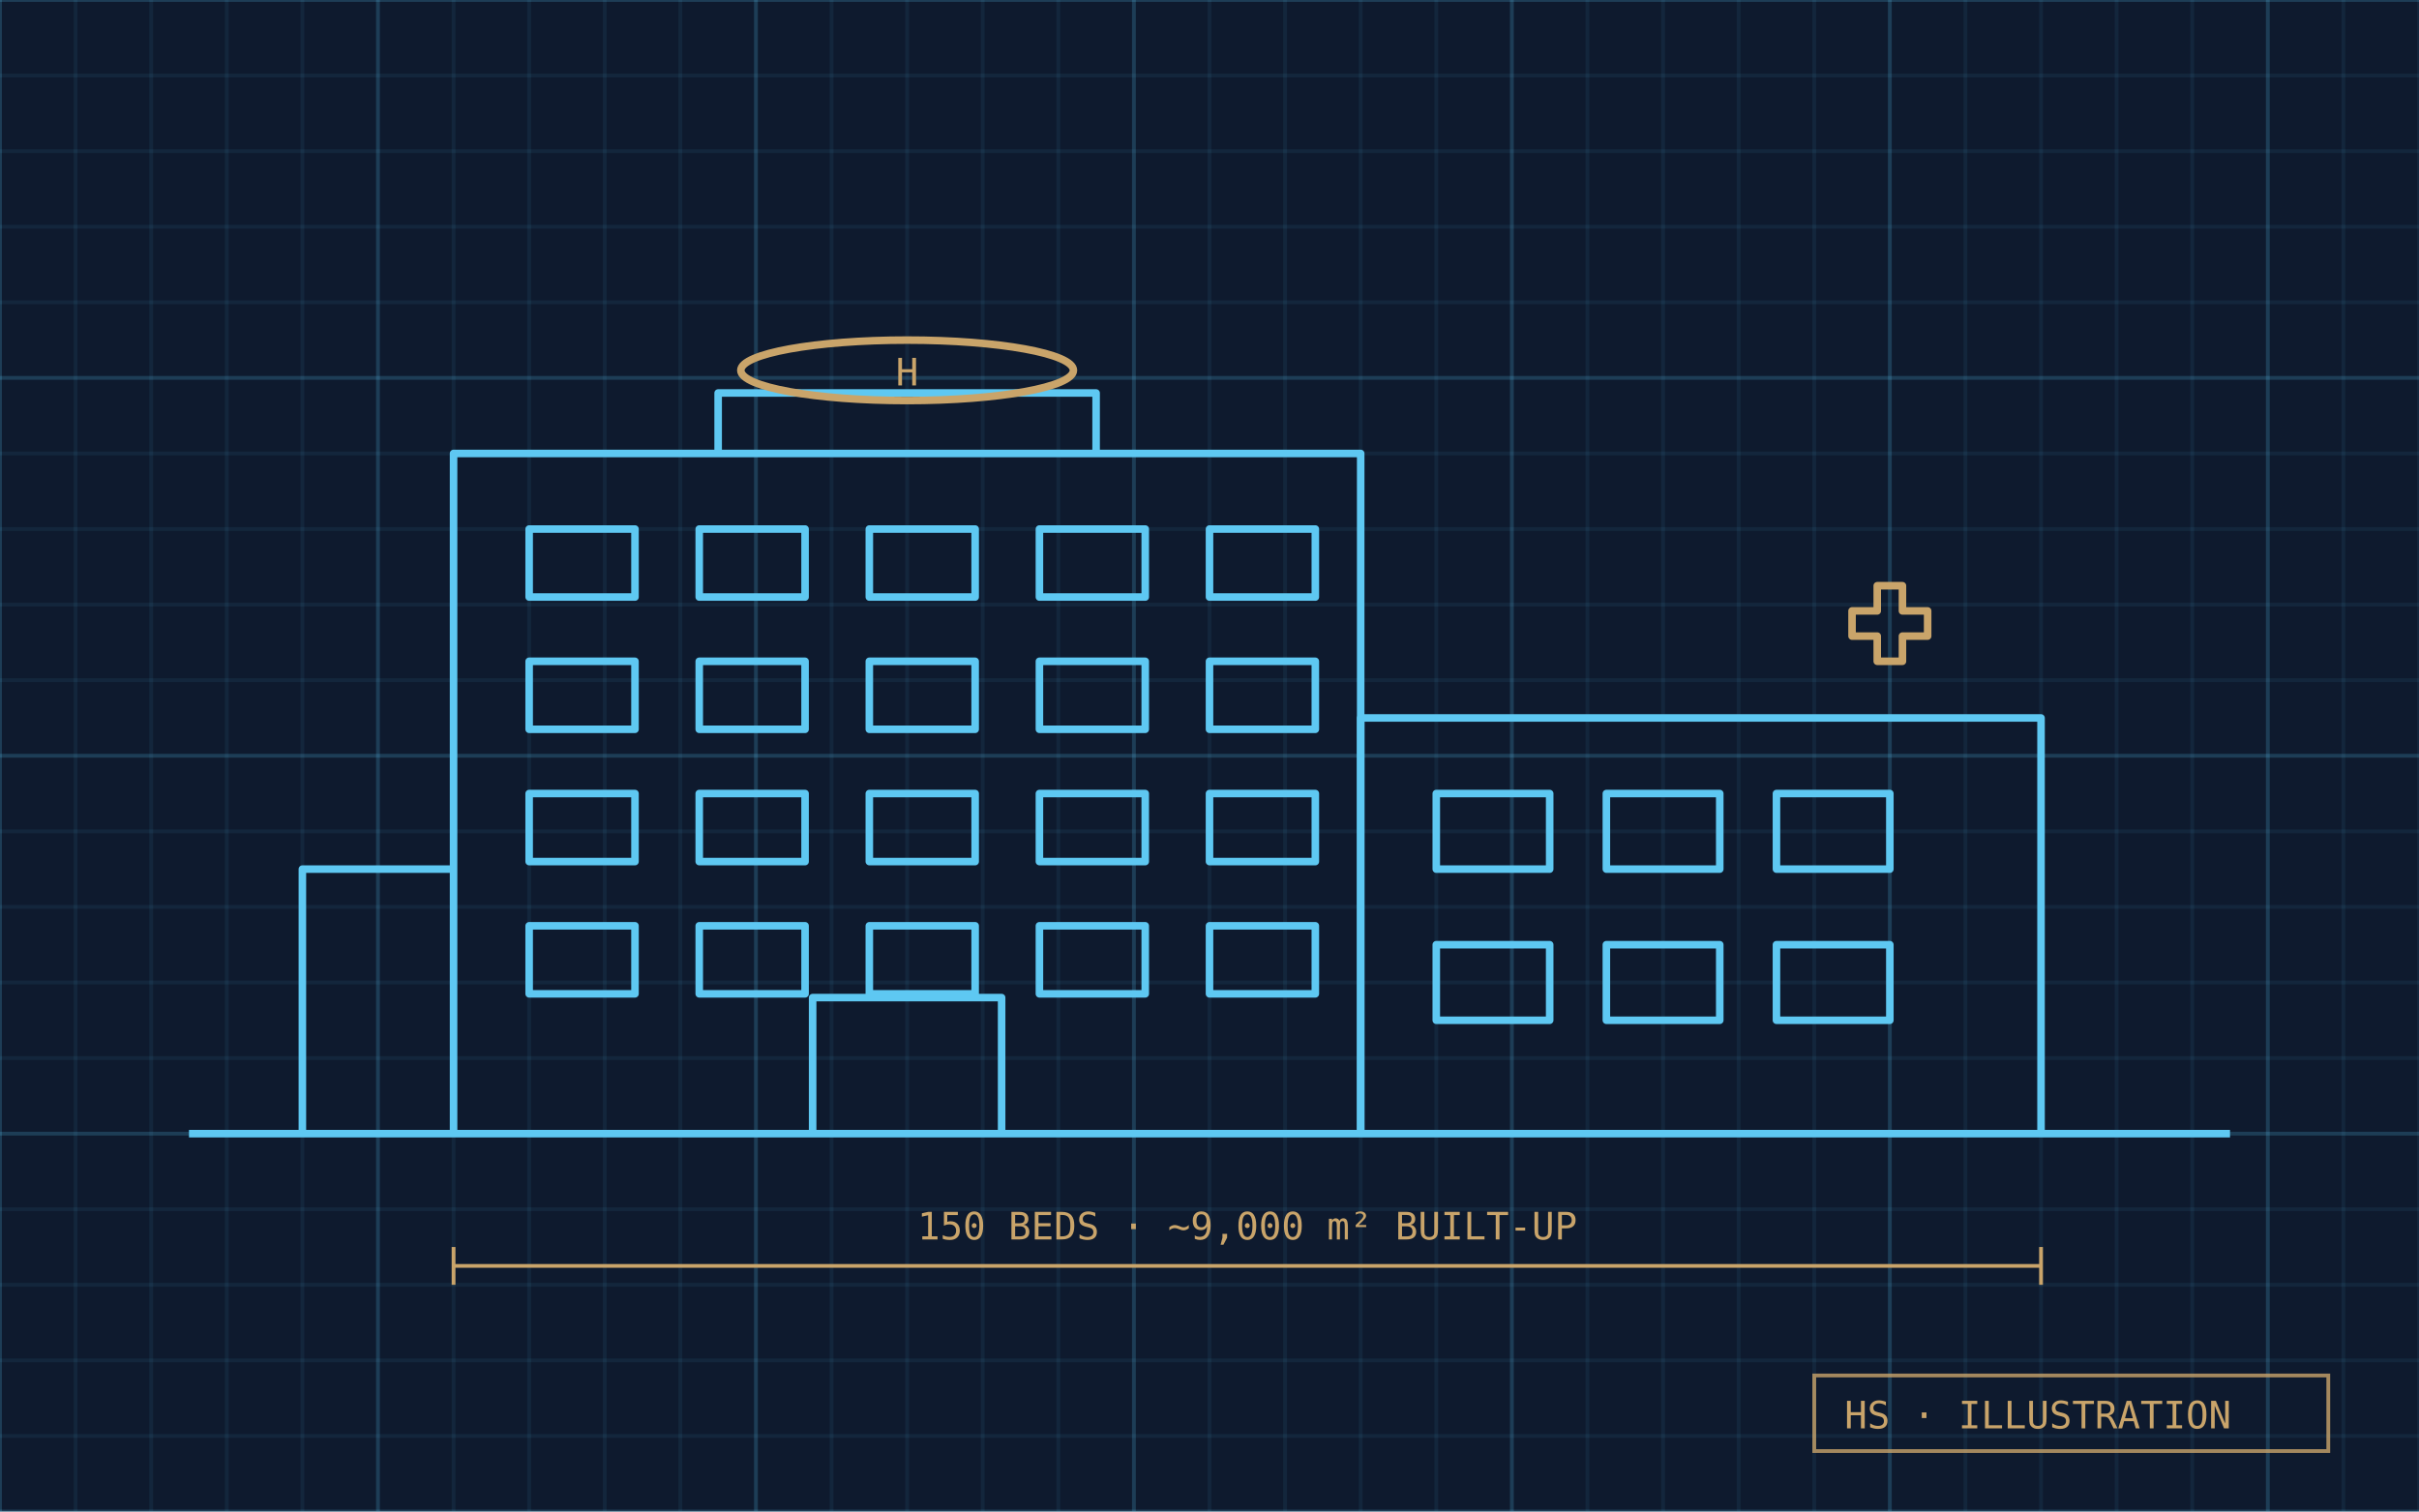
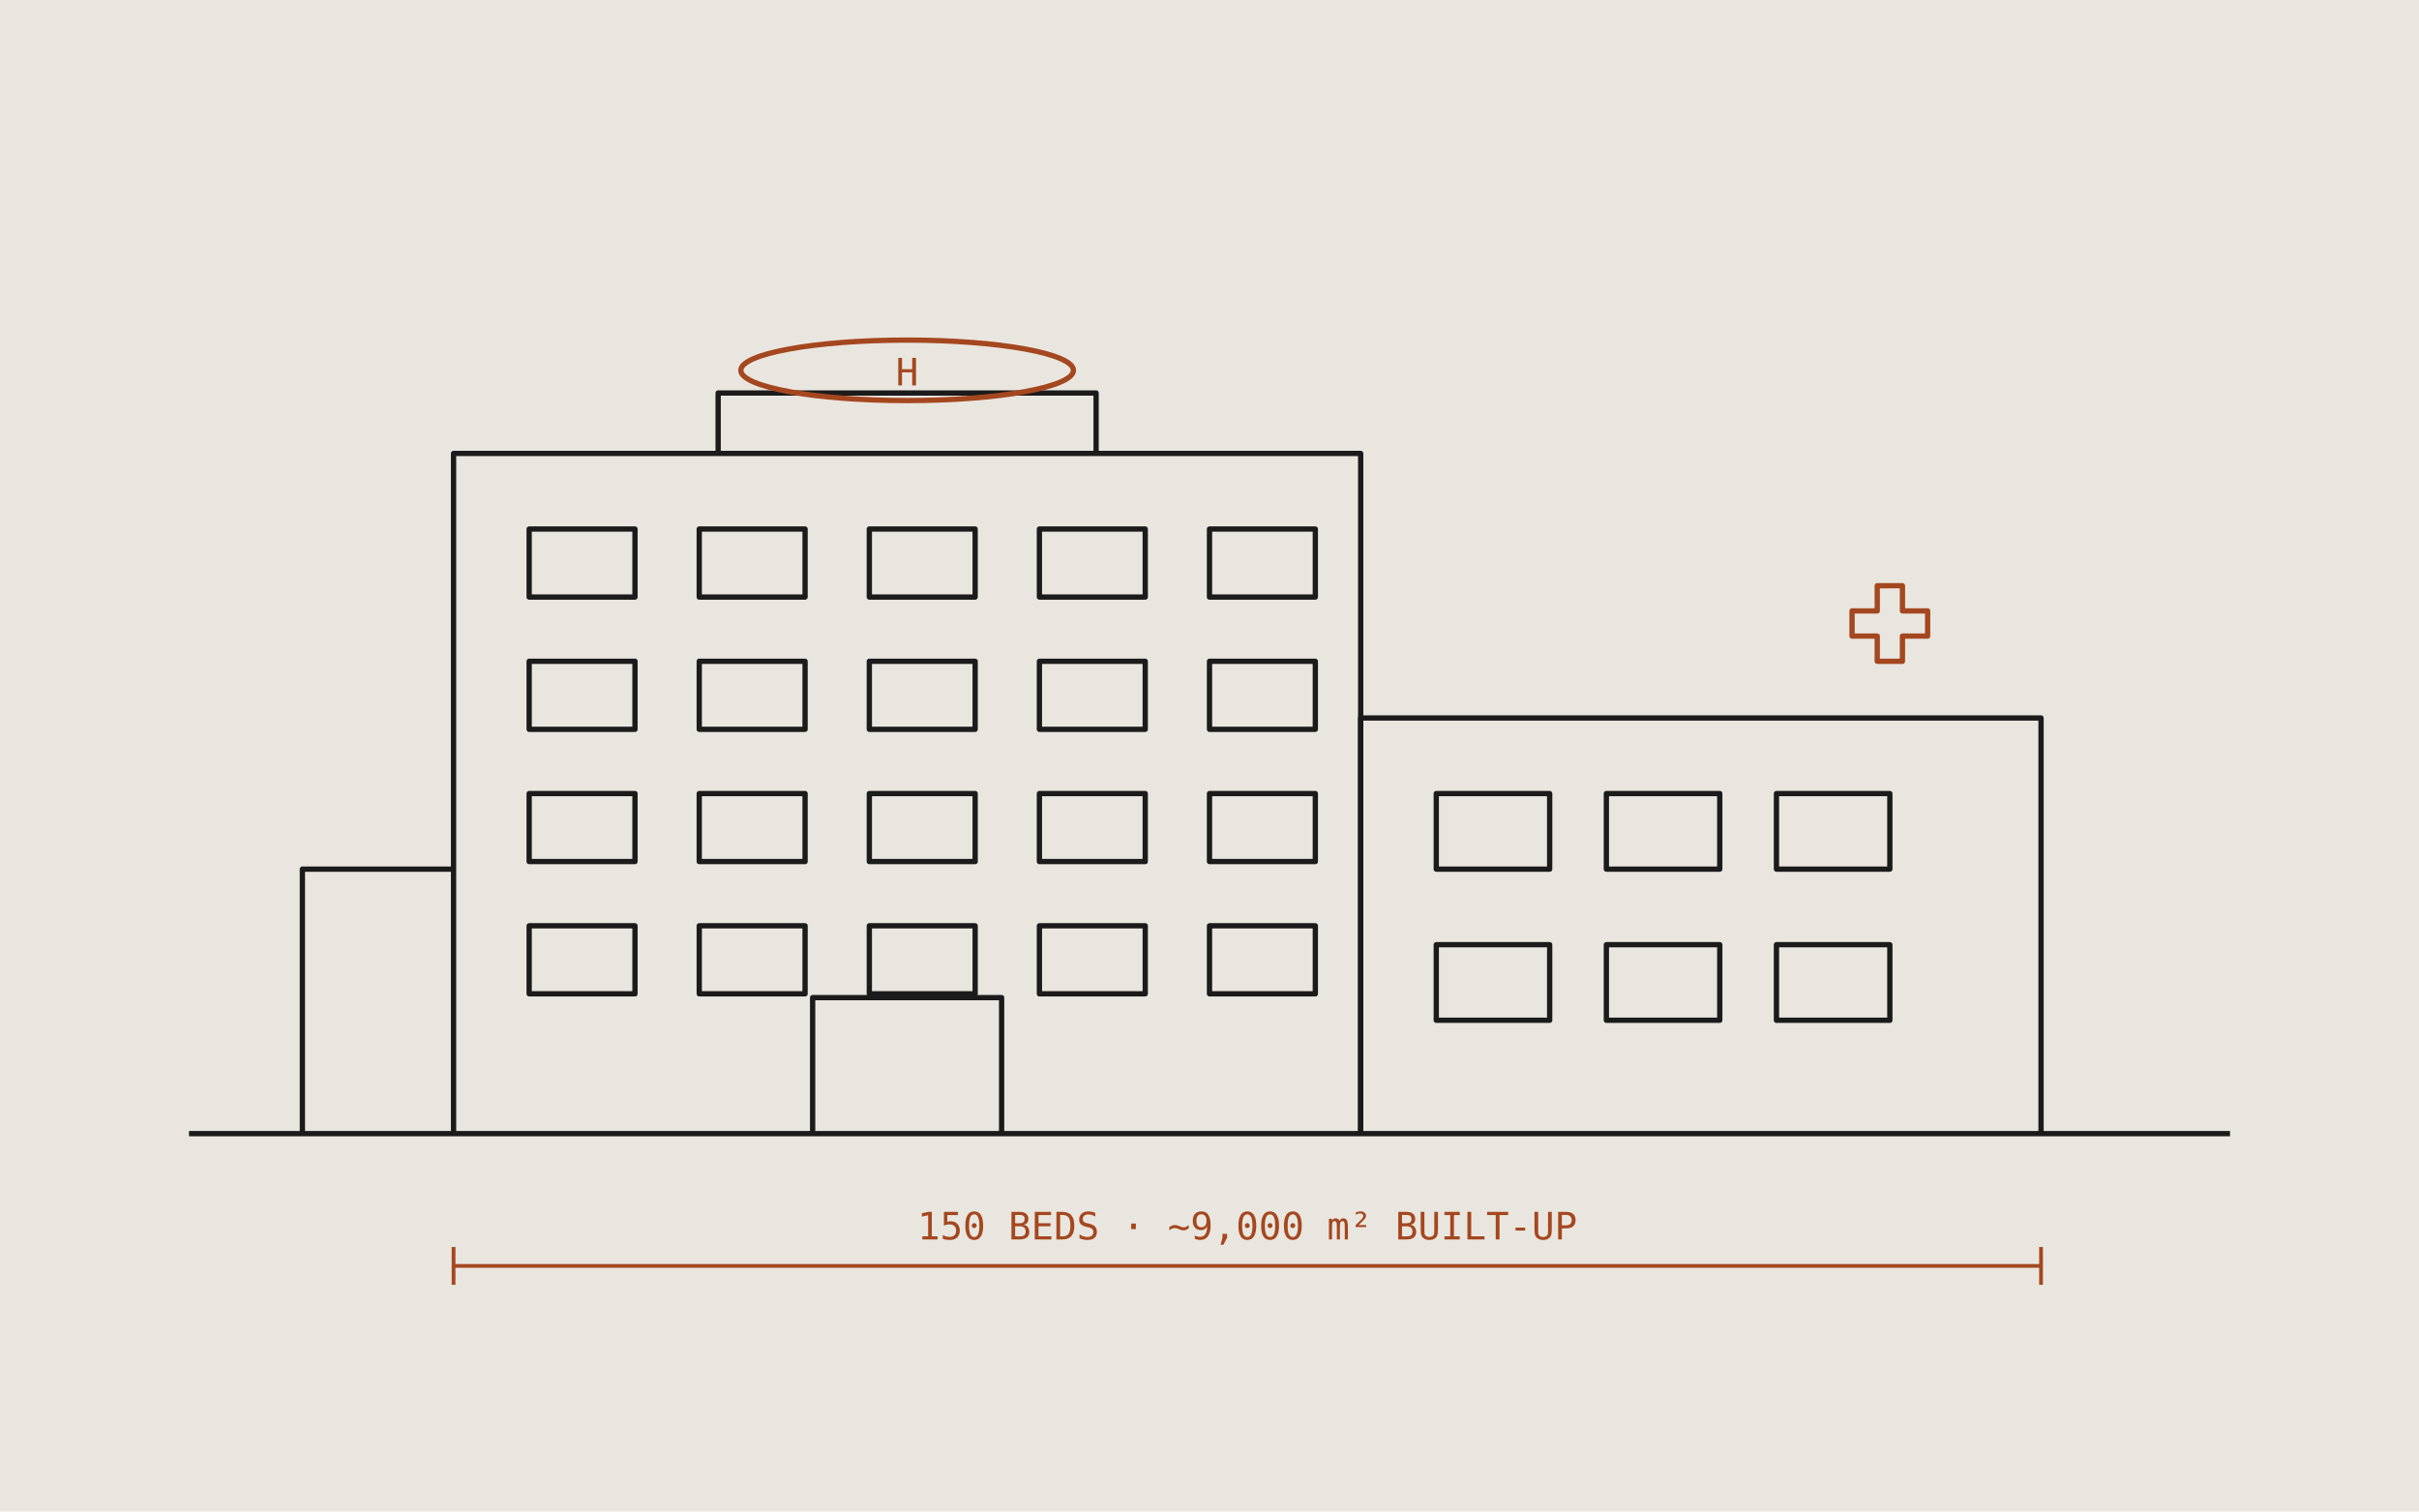
<svg xmlns="http://www.w3.org/2000/svg" viewBox="0 0 640 400" role="img" aria-label="Multi-storey hospital elevation (illustration)">
-   <rect width="640" height="400" fill="#0E1A2E" />
-   <g stroke="#5EC8F2" stroke-opacity=".07">
-     <path d="M0 0V400" />
-     <path d="M20 0V400" />
-     <path d="M40 0V400" />
-     <path d="M60 0V400" />
-     <path d="M80 0V400" />
-     <path d="M100 0V400" />
-     <path d="M120 0V400" />
-     <path d="M140 0V400" />
-     <path d="M160 0V400" />
-     <path d="M180 0V400" />
-     <path d="M200 0V400" />
-     <path d="M220 0V400" />
-     <path d="M240 0V400" />
-     <path d="M260 0V400" />
-     <path d="M280 0V400" />
-     <path d="M300 0V400" />
-     <path d="M320 0V400" />
-     <path d="M340 0V400" />
-     <path d="M360 0V400" />
-     <path d="M380 0V400" />
-     <path d="M400 0V400" />
-     <path d="M420 0V400" />
-     <path d="M440 0V400" />
-     <path d="M460 0V400" />
-     <path d="M480 0V400" />
-     <path d="M500 0V400" />
-     <path d="M520 0V400" />
-     <path d="M540 0V400" />
-     <path d="M560 0V400" />
-     <path d="M580 0V400" />
-     <path d="M600 0V400" />
-     <path d="M620 0V400" />
-     <path d="M640 0V400" />
-     <path d="M0 0H640" />
-     <path d="M0 20H640" />
-     <path d="M0 40H640" />
-     <path d="M0 60H640" />
-     <path d="M0 80H640" />
-     <path d="M0 100H640" />
-     <path d="M0 120H640" />
-     <path d="M0 140H640" />
-     <path d="M0 160H640" />
-     <path d="M0 180H640" />
-     <path d="M0 200H640" />
-     <path d="M0 220H640" />
-     <path d="M0 240H640" />
-     <path d="M0 260H640" />
-     <path d="M0 280H640" />
-     <path d="M0 300H640" />
-     <path d="M0 320H640" />
-     <path d="M0 340H640" />
-     <path d="M0 360H640" />
-     <path d="M0 380H640" />
-     <path d="M0 400H640" />
-   </g>
-   <g stroke="#5EC8F2" stroke-opacity=".14">
-     <path d="M0 0V400" />
-     <path d="M100 0V400" />
-     <path d="M200 0V400" />
-     <path d="M300 0V400" />
-     <path d="M400 0V400" />
-     <path d="M500 0V400" />
-     <path d="M600 0V400" />
-     <path d="M0 0H640" />
-     <path d="M0 100H640" />
-     <path d="M0 200H640" />
-     <path d="M0 300H640" />
-     <path d="M0 400H640" />
-   </g>
-   <g fill="none" stroke="#5EC8F2" stroke-width="2" stroke-linejoin="round">
+   <rect width="640" height="400" fill="#E9E6DF" />
+   <g fill="none" stroke="#1B1B1B" stroke-width="1.4" stroke-linejoin="round">
    <path d="M50 300H590" />
    <path d="M120 300V120H360V300" />
    <path d="M360 300V190H540V300" />
    <path d="M80 300V230H120" />
    <path d="M140 140h28v18h-28z" />
    <path d="M185 140h28v18h-28z" />
    <path d="M230 140h28v18h-28z" />
    <path d="M275 140h28v18h-28z" />
    <path d="M320 140h28v18h-28z" />
    <path d="M140 175h28v18h-28z" />
    <path d="M185 175h28v18h-28z" />
    <path d="M230 175h28v18h-28z" />
    <path d="M275 175h28v18h-28z" />
    <path d="M320 175h28v18h-28z" />
    <path d="M140 210h28v18h-28z" />
    <path d="M185 210h28v18h-28z" />
    <path d="M230 210h28v18h-28z" />
    <path d="M275 210h28v18h-28z" />
    <path d="M320 210h28v18h-28z" />
    <path d="M140 245h28v18h-28z" />
    <path d="M185 245h28v18h-28z" />
    <path d="M230 245h28v18h-28z" />
    <path d="M275 245h28v18h-28z" />
    <path d="M320 245h28v18h-28z" />
    <path d="M380 210h30v20h-30z" />
    <path d="M425 210h30v20h-30z" />
    <path d="M470 210h30v20h-30z" />
    <path d="M380 250h30v20h-30z" />
    <path d="M425 250h30v20h-30z" />
    <path d="M470 250h30v20h-30z" />
    <path d="M190 120V104H290V120" />
-     <ellipse cx="240" cy="98" rx="44" ry="8" stroke="#C9A46A" />
-     <text x="240" y="102" font-family="ui-monospace,Consolas,monospace" font-size="10" fill="#C9A46A" fill-opacity="1" stroke="none" text-anchor="middle">H</text>
-     <path stroke="#C9A46A" d="M496.667 155h6.667v6.667h6.667v6.667h-6.667v6.667h-6.667v-6.667h-6.667v-6.667h6.667z" />
+     <ellipse cx="240" cy="98" rx="44" ry="8" stroke="#A4471F" />
+     <text x="240" y="102" font-family="ui-monospace,Consolas,monospace" font-size="10" fill="#A4471F" fill-opacity="1" stroke="none" text-anchor="middle">H</text>
+     <path stroke="#A4471F" d="M496.667 155h6.667v6.667h6.667v6.667h-6.667v6.667h-6.667v-6.667h-6.667v-6.667h6.667z" />
    <path d="M215 300v-36h50v36" />
-     <path stroke="#C9A46A" stroke-width="1" d="M120 335H540M120 330v10M540 330v10" />
-     <text x="330.0" y="328" font-family="ui-monospace,Consolas,monospace" font-size="10" fill="#C9A46A" fill-opacity="1" stroke="none" text-anchor="middle">150 BEDS · ~9,000 m² BUILT-UP</text>
+     <path stroke="#A4471F" stroke-width="1" d="M120 335H540M120 330v10M540 330v10" />
+     <text x="330.0" y="328" font-family="ui-monospace,Consolas,monospace" font-size="10" fill="#A4471F" fill-opacity="1" stroke="none" text-anchor="middle">150 BEDS · ~9,000 m² BUILT-UP</text>
  </g>
-   <path d="M480 364h136v20h-136z" fill="none" stroke="#C9A46A" stroke-opacity=".8" />
-   <text x="488" y="378" font-family="ui-monospace,Consolas,monospace" font-size="10" fill="#C9A46A">HS · ILLUSTRATION</text>
</svg>
